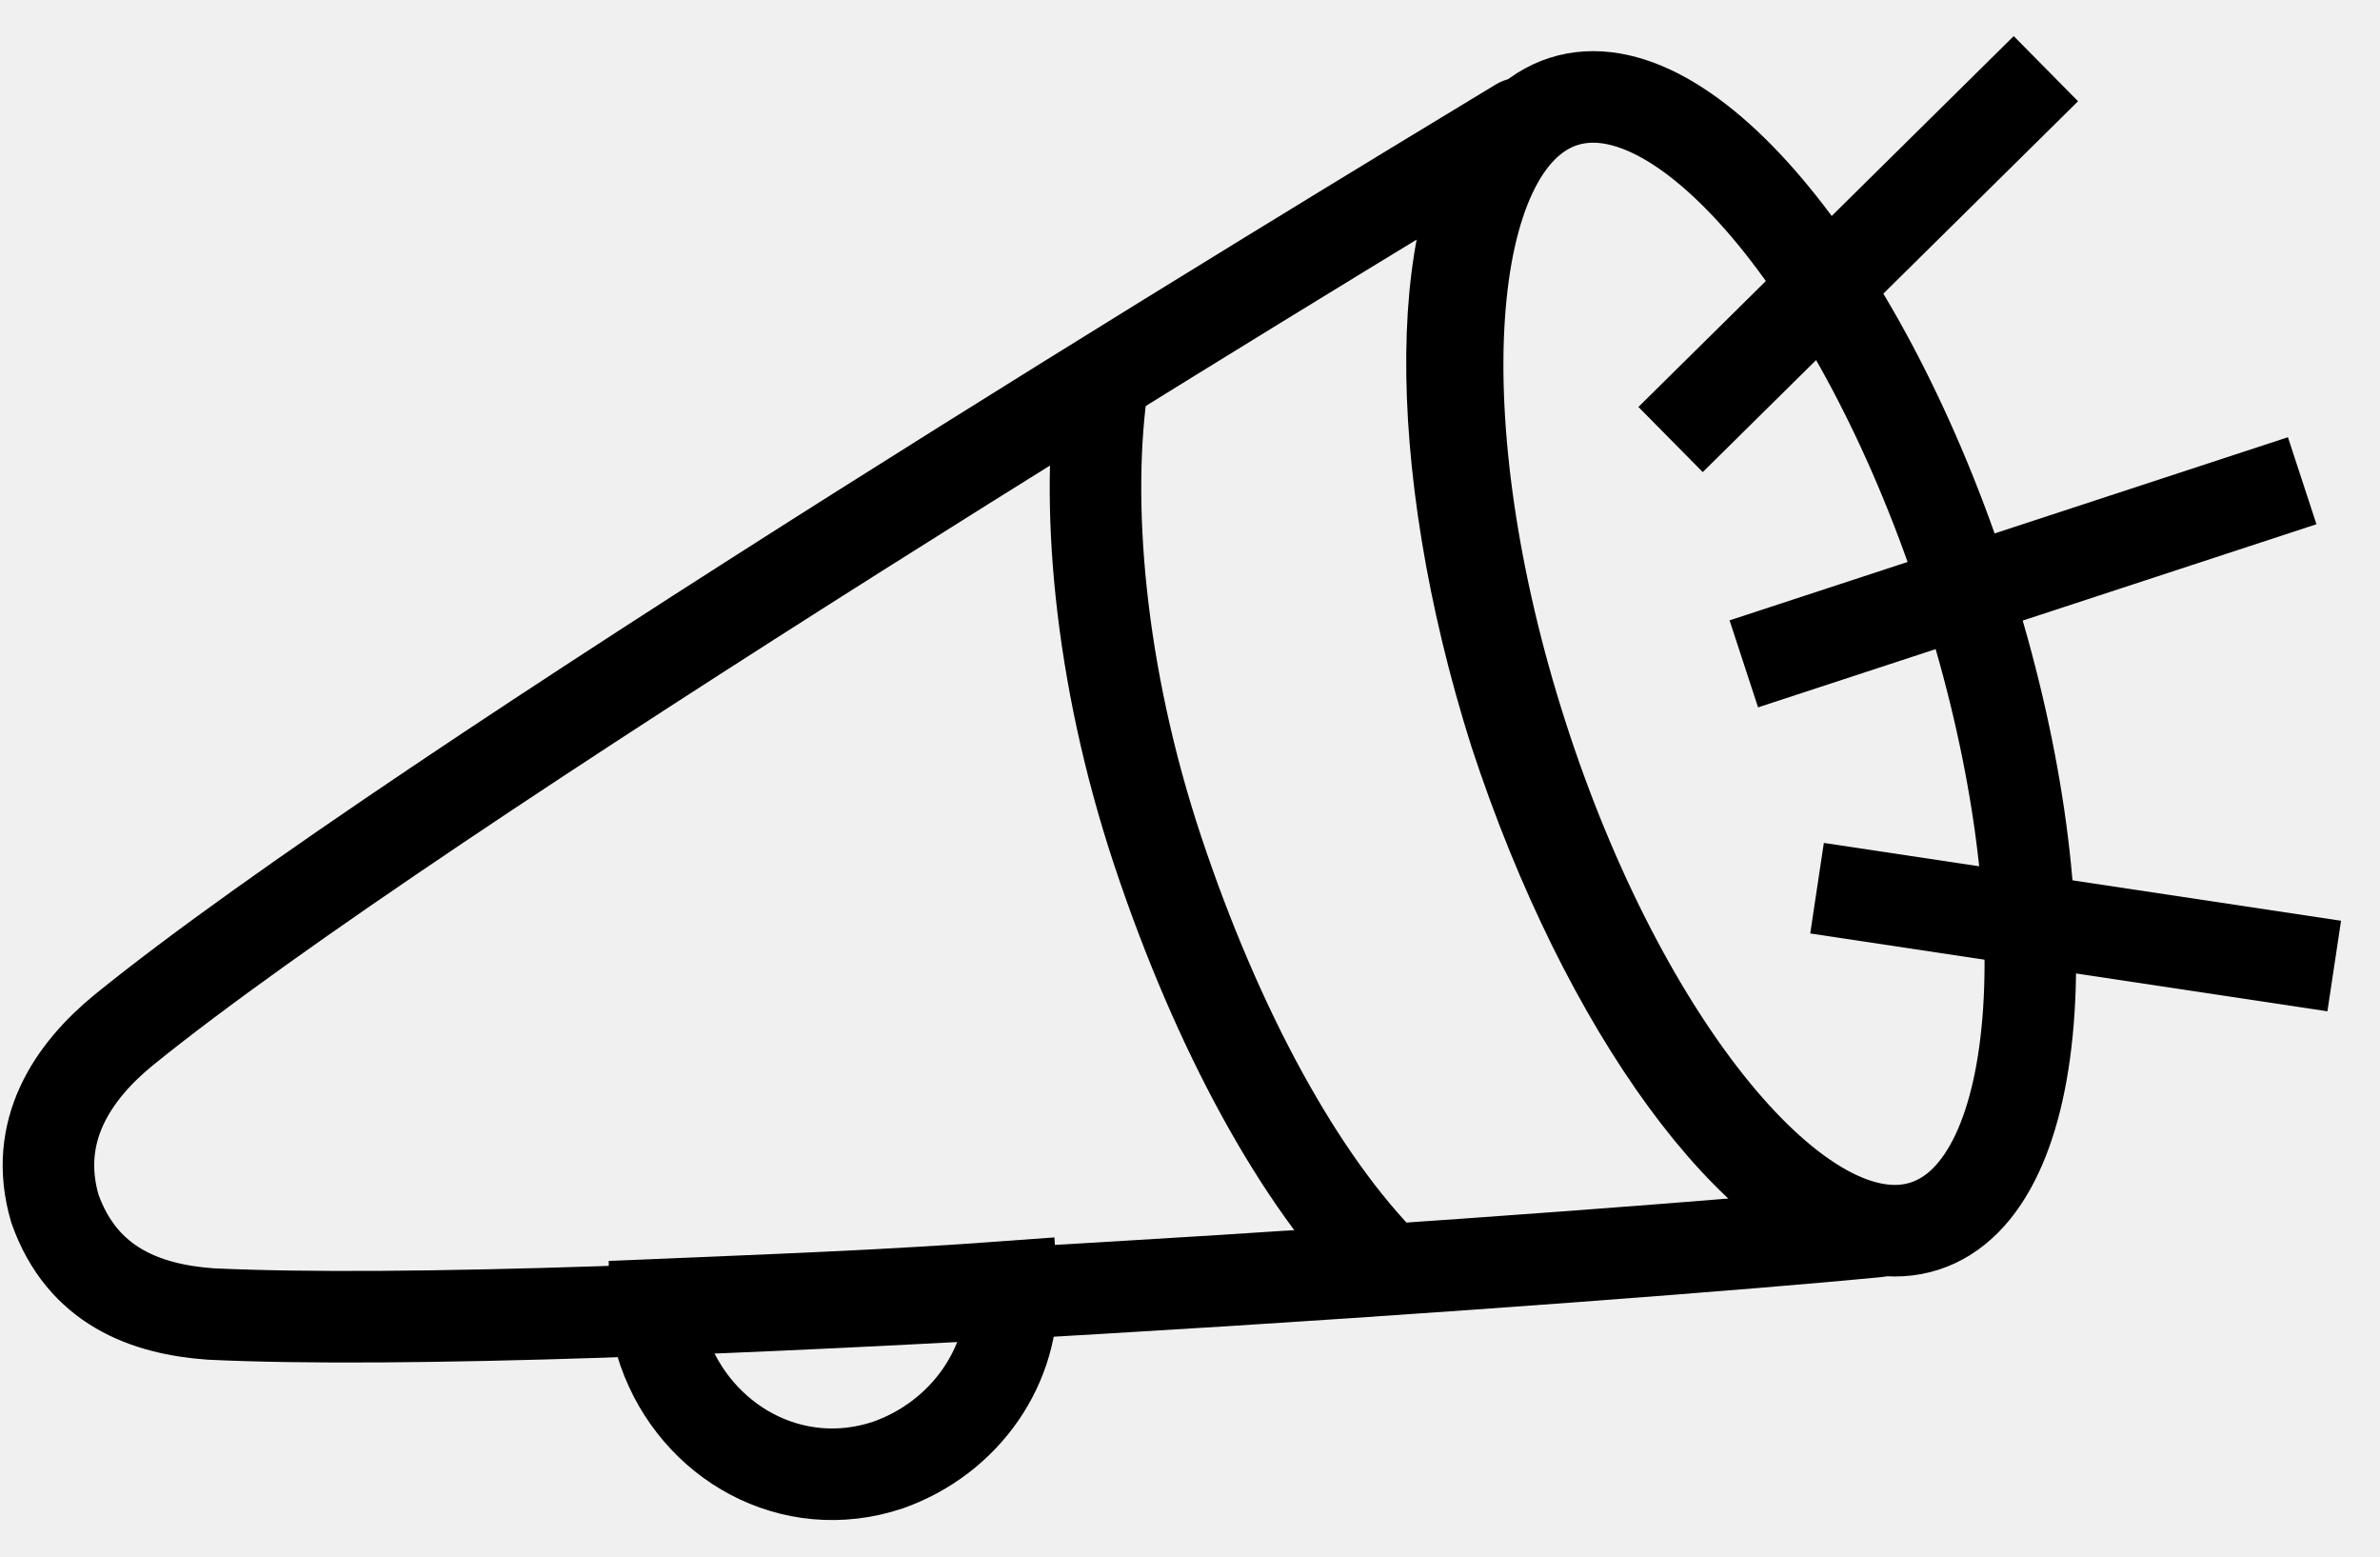
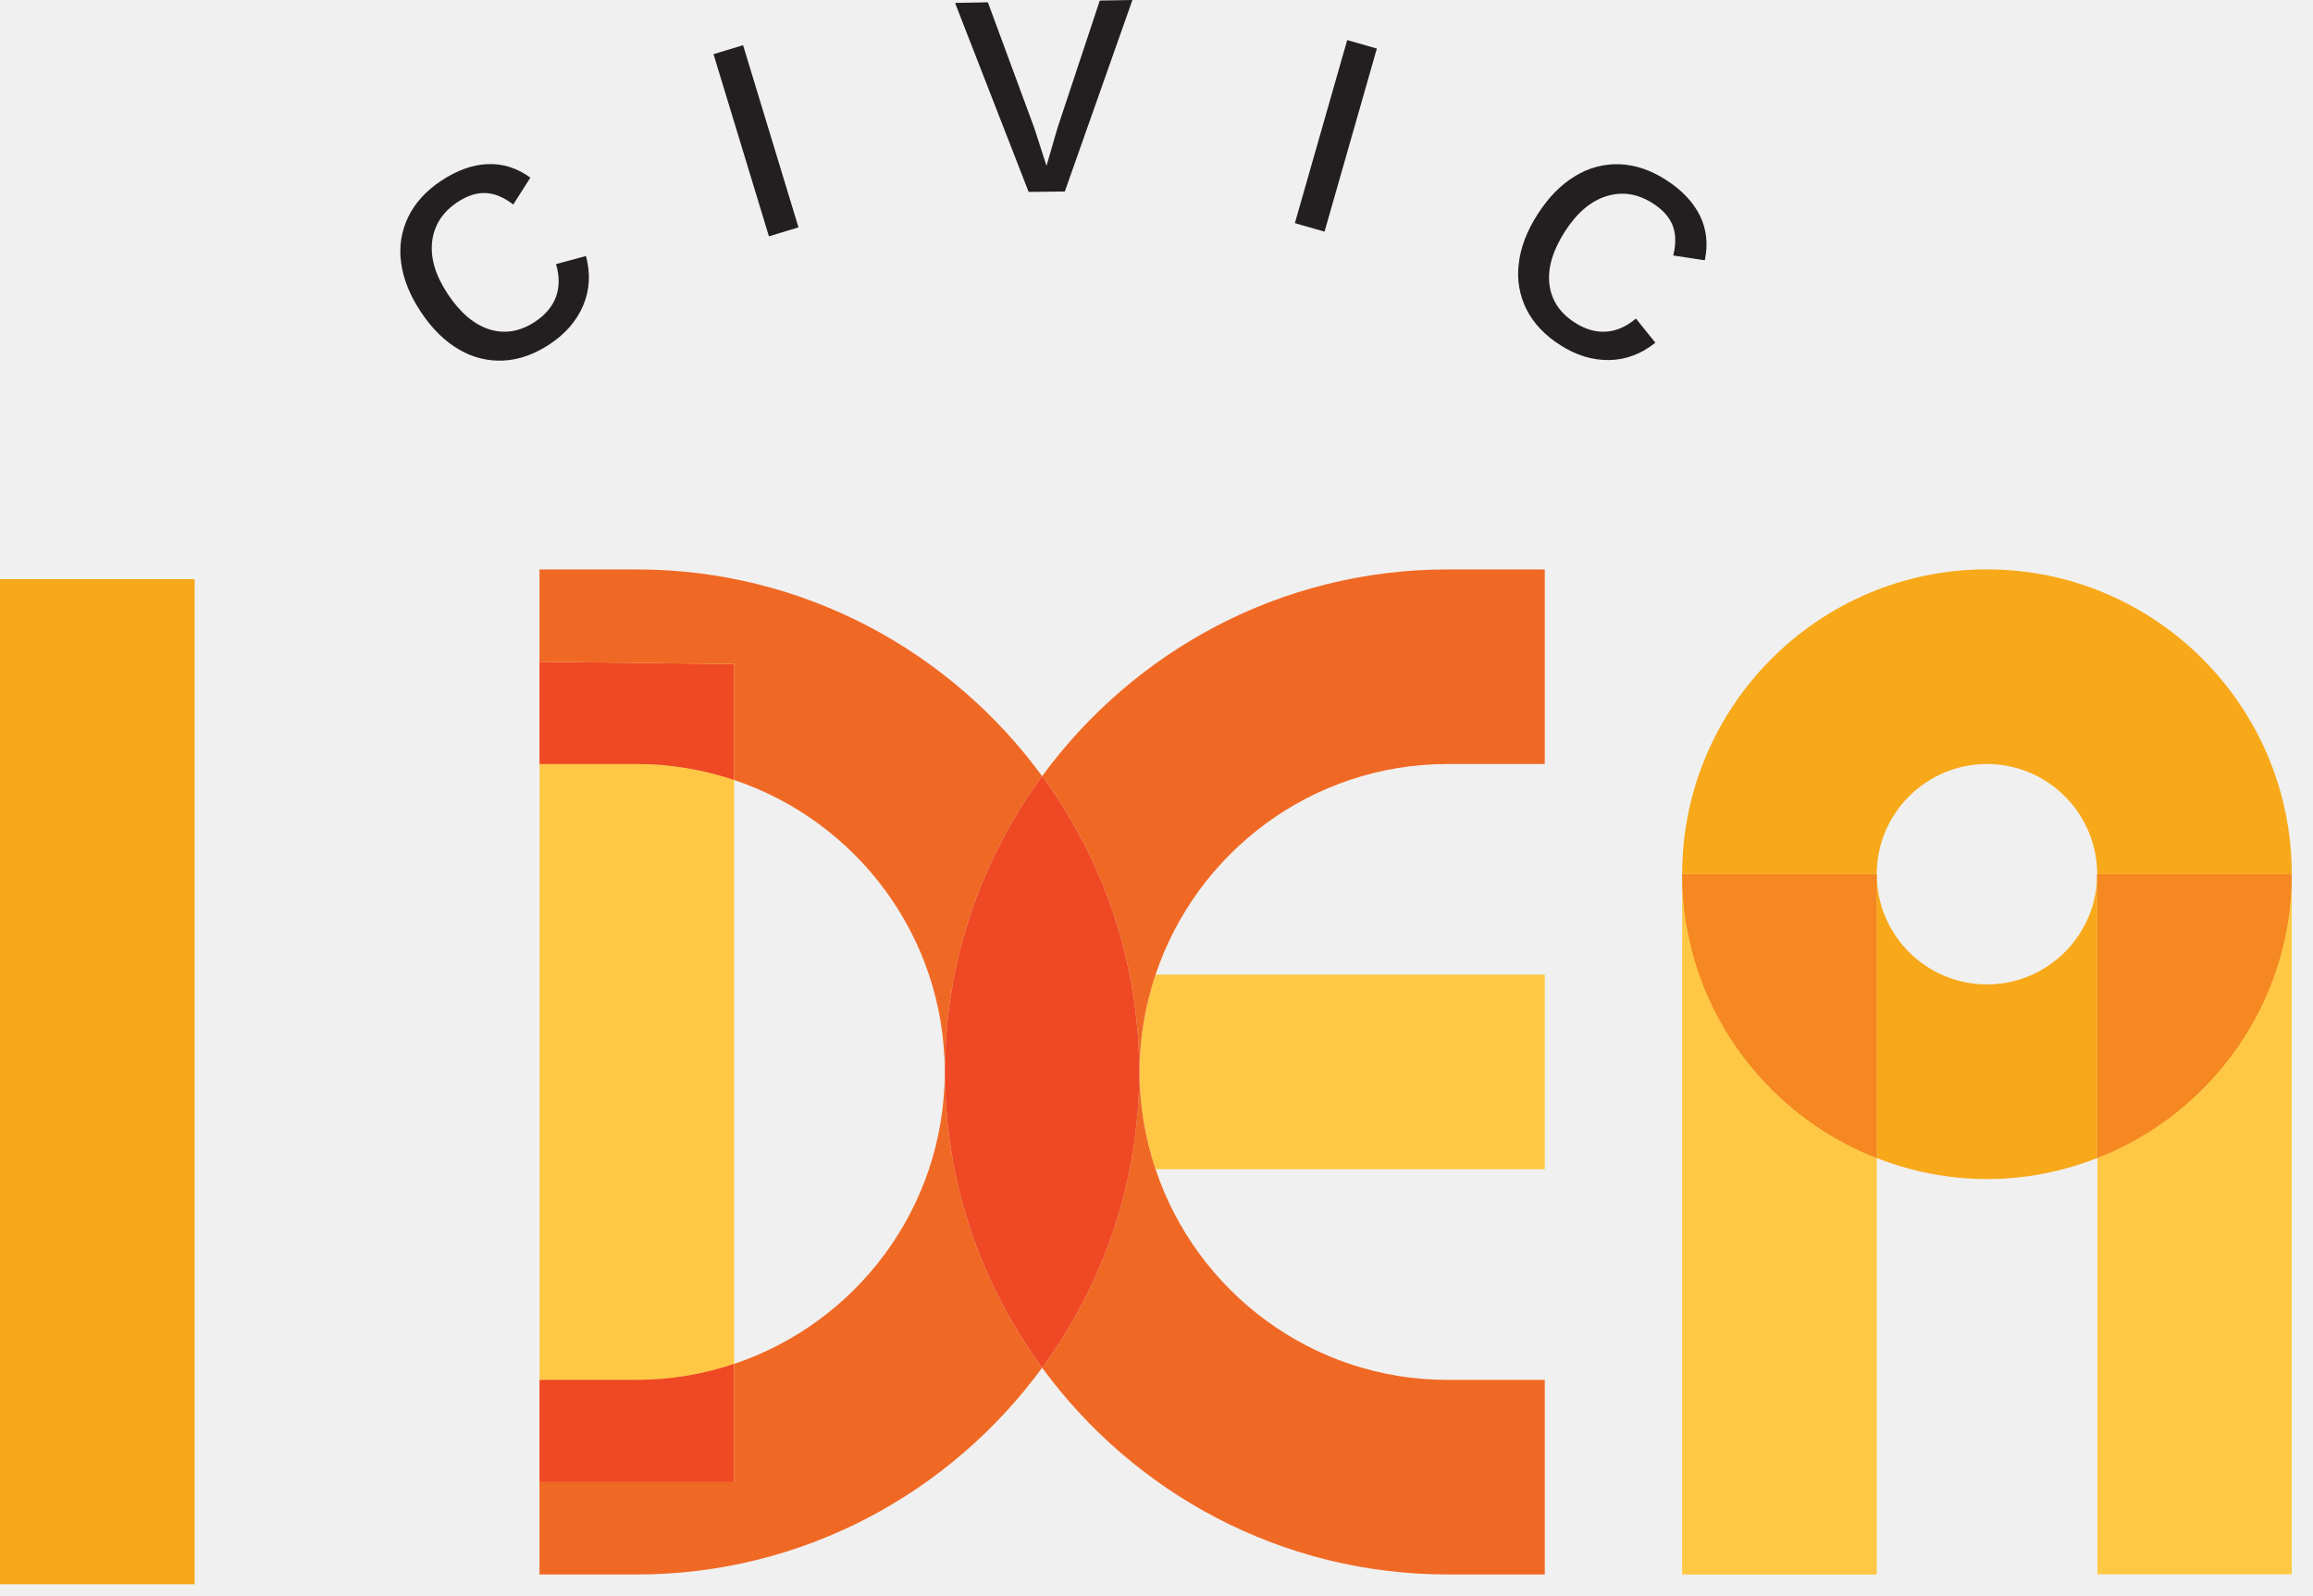
- <svg xmlns="http://www.w3.org/2000/svg" width="52px" height="34px" viewBox="0 0 52 34" version="1.1">
-   <defs />
-   <g id="Desktop-HD" stroke="none" stroke-width="1" fill="none" fill-rule="evenodd" transform="translate(-49, -34)">
-     <g id="header" transform="translate(50, 34)" stroke="#000000">
-       <g id="Group-3">
-         <g id="civicidea_megaphone-02">
-           <path d="M32.1,16 C30.2,10 30.3,4.4 32.2,2.7 C27.9,5.3 8.1,17.3 1.7,22.5 C0.6,23.4 -0.3,24.7 0.2,26.4 C0.8,28.1 2.2,28.6 3.6,28.7 C11.9,29.1 34.9,27.4 40,26.9 C37.4,26.5 34.1,22.1 32.1,16 Z" id="Shape" stroke-width="2" stroke-linejoin="round" />
-           <ellipse id="Oval" stroke-width="2" transform="translate(37.10411, 14.49867) rotate(-17.80623) translate(-37.10411, -14.49867) " cx="37.104" cy="14.499" rx="5.1" ry="12.9" />
-           <path d="M37.1,14.5 L49.3,10.5" id="Shape" stroke-width="2" />
-           <path d="M35.5,9.6 L43.7,1.5" id="Shape" stroke-width="2" />
-           <path d="M38.7,19.4 L50,21.1" id="Shape" stroke-width="2" />
-           <path d="M13.3,28.5 C13.3,28.8 13.4,29.2 13.5,29.5 C14.2,31.5 16.3,32.7 18.4,32 C20.1,31.4 21.2,29.8 21.1,28.1 C18.4,28.3 15.7,28.4 13.3,28.5 Z" id="Shape" stroke-width="2" />
-           <path d="M23.1,8.3 C22.7,10.9 23,14.7 24.3,18.6 C25.6,22.5 27.4,25.8 29.3,27.7" id="Shape" stroke-width="2" />
-         </g>
-       </g>
+ <svg xmlns="http://www.w3.org/2000/svg" xmlns:xlink="http://www.w3.org/1999/xlink" width="100" height="69" viewBox="0 0 100 69">
+   <defs>
+     <path id="a" d="M.258.809h8.413v30.275H.258z" />
+     <path id="c" d="M.194 0h7.67v8.306H.193z" />
+   </defs>
+   <g fill="none" fill-rule="evenodd">
+     <path fill="#F8A919" d="M0 68.493h8.414V25.04H0zM85.904 42.56a4.772 4.772 0 0 1-4.766-4.765v12.272c1.48.577 3.084.907 4.766.907s3.285-.33 4.766-.907V37.795a4.772 4.772 0 0 1-4.766 4.765" />
+     <path fill="#F8A919" d="M85.904 33.03a4.772 4.772 0 0 1 4.766 4.766h8.412c0-7.267-5.911-13.18-13.178-13.18-7.267 0-13.178 5.913-13.178 13.18h8.412a4.772 4.772 0 0 1 4.766-4.766" />
+     <path fill="#FEC845" d="M31.74 58.964V33.723a13.224 13.224 0 0 0-4.21-.693h-4.204v26.627h4.204c1.471 0 2.885-.25 4.21-.693" />
+     <path fill="#F06924" d="M45.055 33.556C41.1 28.15 34.727 24.618 27.53 24.618h-4.206v8.412h.004v-4.417l8.412.1v5.01c5.282 1.767 9.104 6.752 9.104 12.62 0 5.87-3.822 10.854-9.104 12.621v5.11h-8.412v-4.417h-.004v8.413h4.206c7.198 0 13.57-3.533 17.526-8.939-2.628-3.593-4.2-8.005-4.2-12.787 0-4.783 1.572-9.195 4.2-12.788" />
+     <path fill="#FEC845" d="M31.74 33.723v-5.01l-8.414-.1v4.417h4.204c1.471 0 2.885.25 4.21.693" />
+     <path fill="#EE4824" d="M31.74 33.723v-5.01l-8.414-.1v4.417h4.204c1.471 0 2.885.25 4.21.693" />
+     <path fill="#FEC845" d="M31.74 64.074v-5.11a13.261 13.261 0 0 1-4.21.692h-4.204v4.418h8.413z" />
+     <path fill="#EE4824" d="M31.74 64.074v-5.11a13.261 13.261 0 0 1-4.21.692h-4.204v4.418h8.413z" />
+     <path fill="#FEC845" d="M49.96 50.55h16.827v-8.413H49.96a13.232 13.232 0 0 0-.692 4.207c0 1.471.25 2.882.692 4.205" />
+     <path fill="#F06924" d="M45.055 33.556a21.604 21.604 0 0 1 3.784 8.582h1.12c1.766-5.285 6.753-9.108 12.623-9.108h4.205v-8.412h-4.205c-7.198 0-13.57 3.532-17.527 8.938M45.055 59.131c3.957 5.406 10.33 8.938 17.527 8.938h4.205v-8.412h-4.205c-5.87 0-10.857-3.823-12.622-9.108h-1.121a21.604 21.604 0 0 1-3.784 8.582M49.256 46.343a21.6 21.6 0 0 1-.418 4.206h1.122a13.191 13.191 0 0 1-.692-4.206c0-1.47.248-2.882.692-4.205h-1.122a21.6 21.6 0 0 1 .418 4.205" />
+     <path fill="#EE4824" d="M48.839 42.138a21.604 21.604 0 0 0-3.784-8.583c-2.629 3.593-4.2 8.006-4.2 12.788 0 4.784 1.571 9.195 4.2 12.788a21.606 21.606 0 0 0 4.201-12.788c0-1.438-.149-2.844-.417-4.205" />
+     <path fill="#FEC845" d="M72.726 37.795v30.276h8.413V50.068c-4.915-1.915-8.413-6.69-8.413-12.273" />
+     <path fill="#F8A919" d="M72.726 37.795c0 5.584 3.498 10.358 8.413 12.273V37.795h-8.413z" />
+     <path fill="#F58820" d="M72.726 37.795c0 5.584 3.498 10.358 8.413 12.273V37.795h-8.413z" />
+     <g transform="translate(90.411 36.986)">
+       <mask id="b" fill="#fff">
+         <use xlink:href="#a" />
+       </mask>
+       <path fill="#FEC845" d="M.258 13.082v18.002h8.414V.81c0 5.583-3.499 10.357-8.414 12.273" mask="url(#b)" />
    </g>
+     <path fill="#F8A919" d="M99.082 37.795h-8.414v12.273c4.916-1.915 8.414-6.69 8.414-12.273" />
+     <path fill="#F58820" d="M99.082 37.795h-8.414v12.273c4.916-1.915 8.414-6.69 8.414-12.273" />
+     <path fill="#231F20" d="M25.217 13.2c-.283.665-.763 1.224-1.443 1.676-.657.437-1.323.674-1.996.712a3.417 3.417 0 0 1-1.935-.48c-.62-.358-1.165-.898-1.644-1.617-.48-.72-.766-1.434-.858-2.144a3.396 3.396 0 0 1 .31-1.97c.293-.605.768-1.126 1.419-1.559.686-.456 1.358-.697 2.012-.723.656-.027 1.272.167 1.848.584l-.74 1.163c-.409-.315-.809-.481-1.198-.496-.39-.017-.796.116-1.22.397-.642.429-1.005.997-1.09 1.705-.08.71.146 1.466.68 2.268.537.81 1.14 1.319 1.807 1.526.664.205 1.326.093 1.974-.34.443-.295.743-.654.895-1.074.155-.422.155-.892 0-1.41l1.296-.35c.202.754.162 1.464-.117 2.131M34.522 9.83l-1.278.387-2.396-7.875 1.278-.388z" />
+     <g transform="translate(41.096)">
+       <mask id="d" fill="#fff">
+         <use xlink:href="#c" />
+       </mask>
+       <path fill="#231F20" d="M4.94 8.28l-1.56.026L.194.126 1.614.1l2.01 5.444.524 1.626.473-1.63L6.452.024 7.863 0z" mask="url(#d)" />
+     </g>
+     <path fill="#231F20" d="M57.265 10.014l-1.283-.367 2.263-7.915 1.282.367zM69.57 15.566c-.723.01-1.428-.204-2.114-.646-.666-.424-1.152-.94-1.457-1.54a3.418 3.418 0 0 1-.339-1.966c.078-.71.352-1.428.82-2.155.467-.729 1.005-1.277 1.617-1.645a3.41 3.41 0 0 1 1.926-.514c.674.029 1.344.253 2 .675.693.444 1.184.962 1.472 1.55.289.59.357 1.234.21 1.928l-1.365-.208c.126-.503.115-.936-.026-1.299-.143-.363-.426-.68-.855-.954-.65-.418-1.317-.522-1.999-.313-.682.21-1.283.72-1.804 1.532-.526.82-.748 1.575-.67 2.268.081.693.447 1.251 1.106 1.672.448.287.897.417 1.345.387.447-.027.877-.216 1.29-.566l.84 1.044c-.608.49-1.275.737-1.997.75" />
  </g>
</svg>
